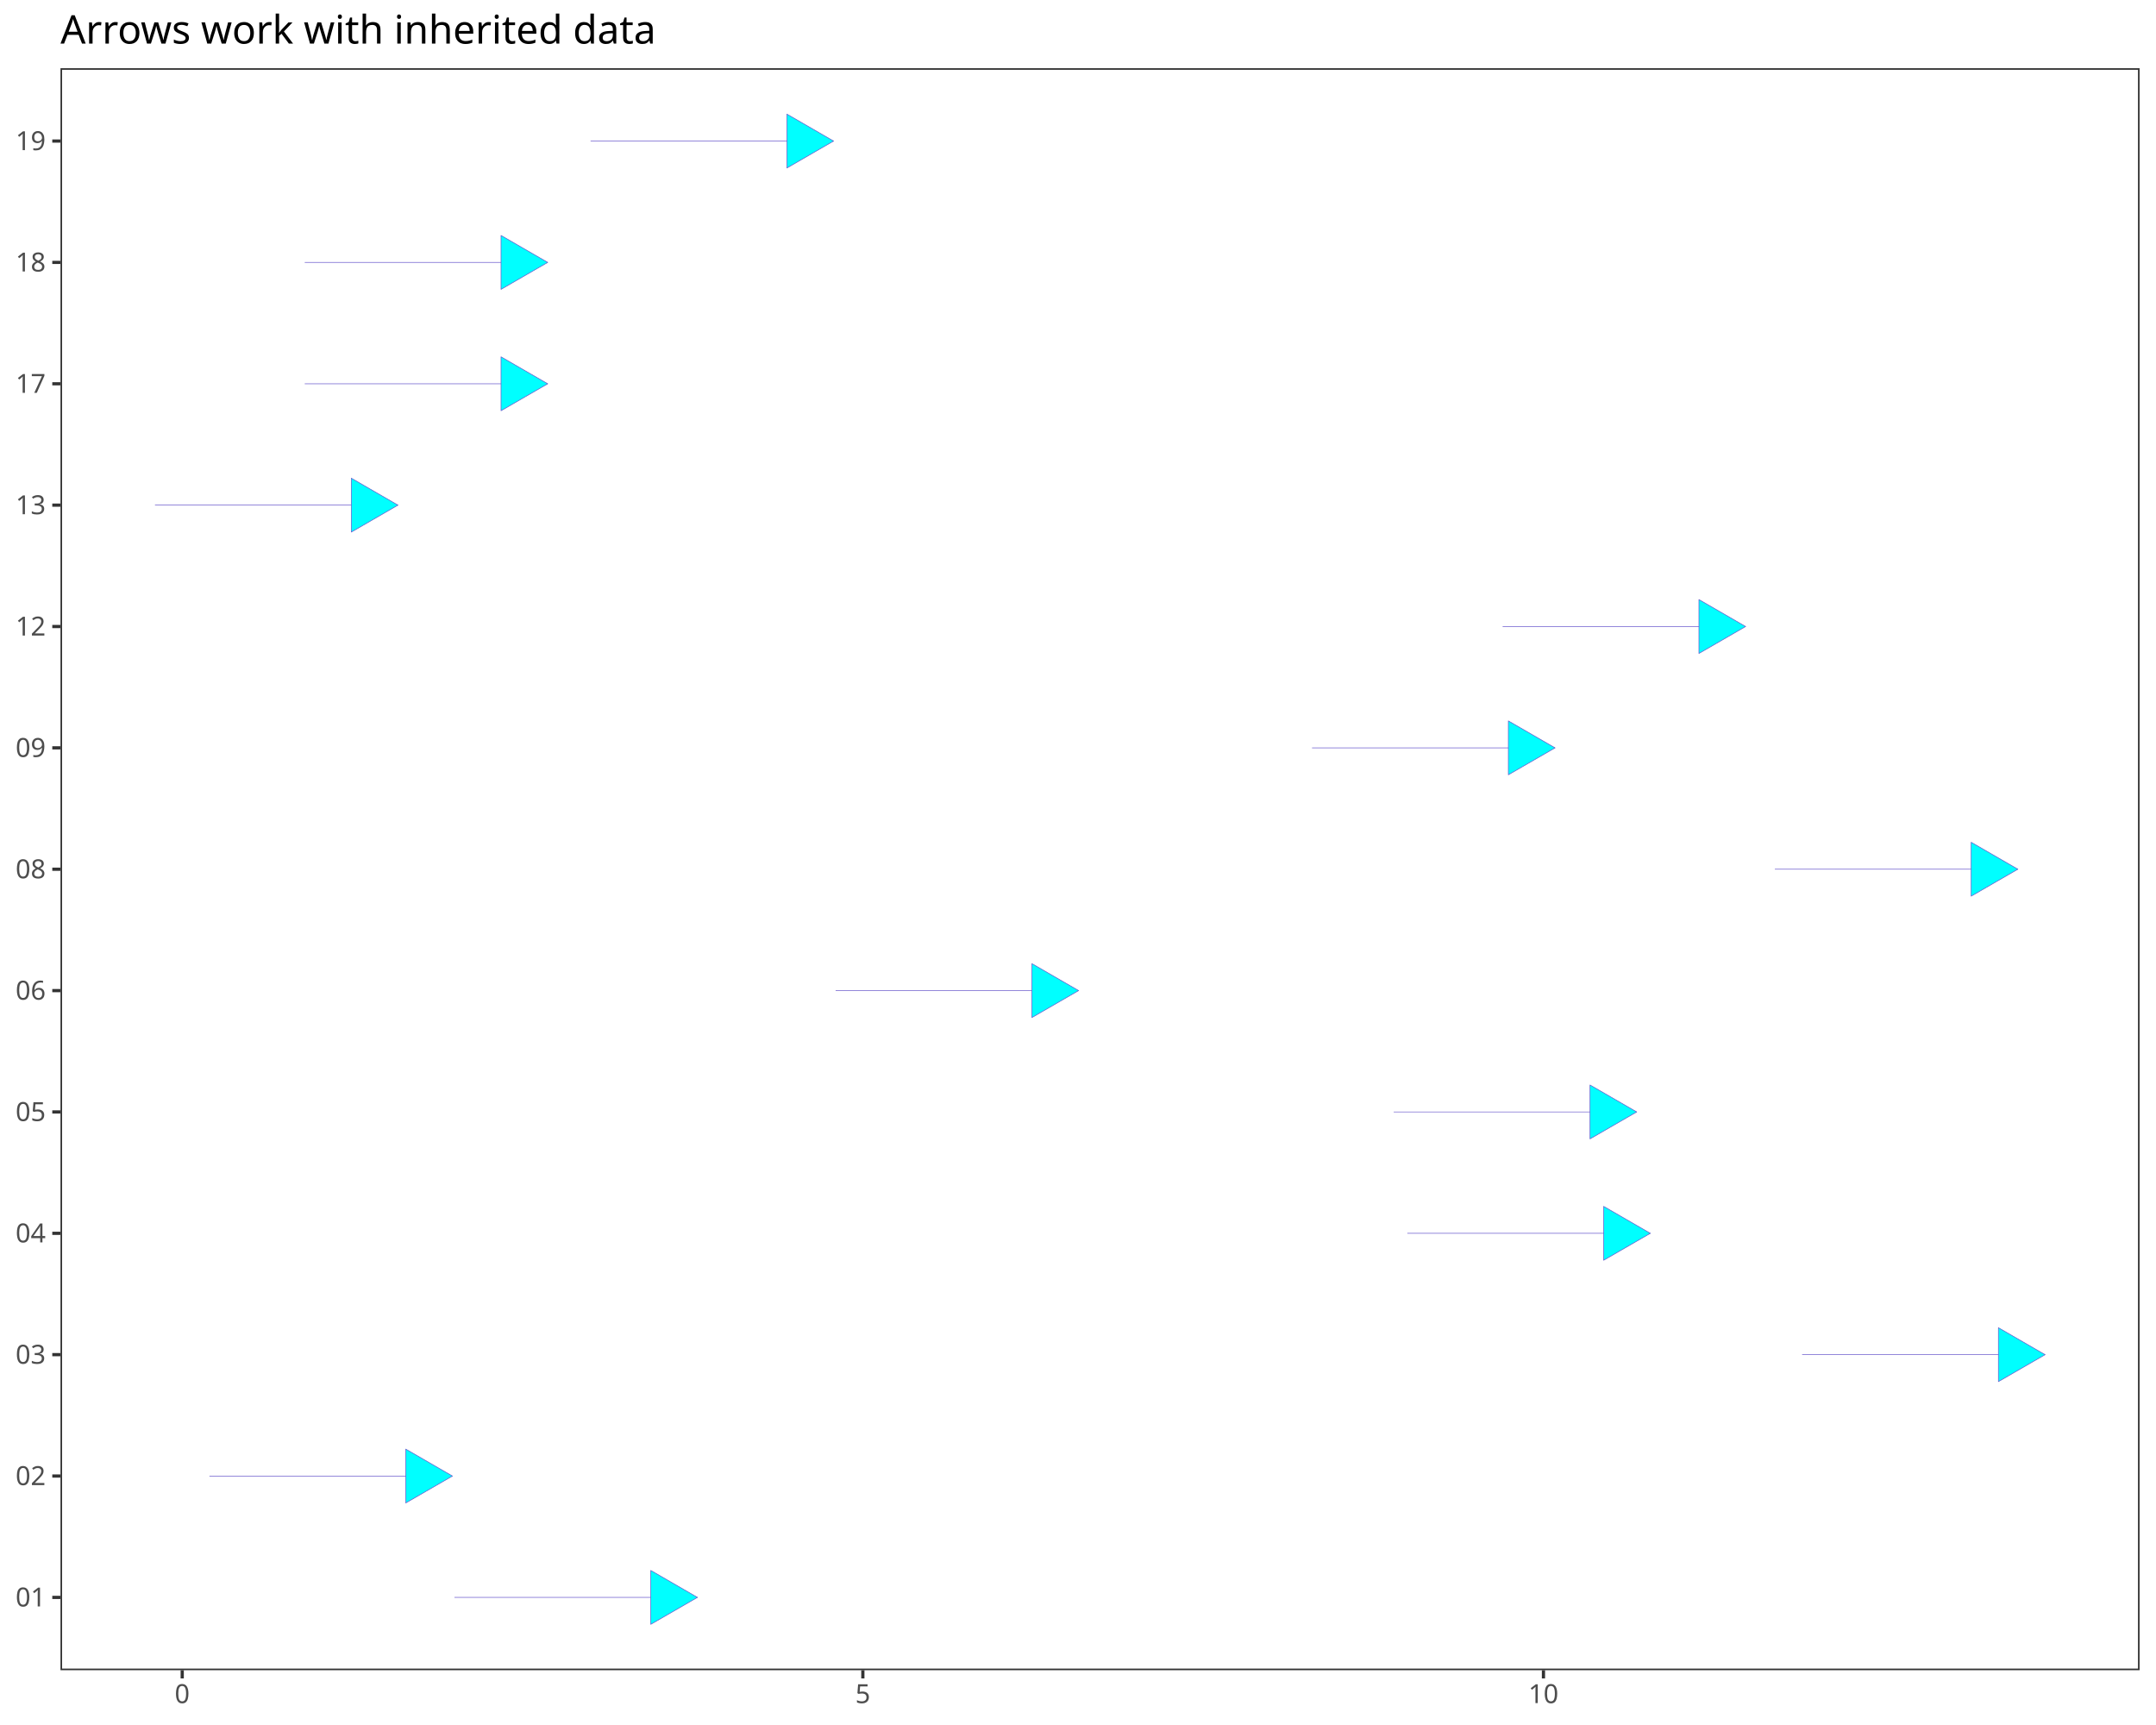
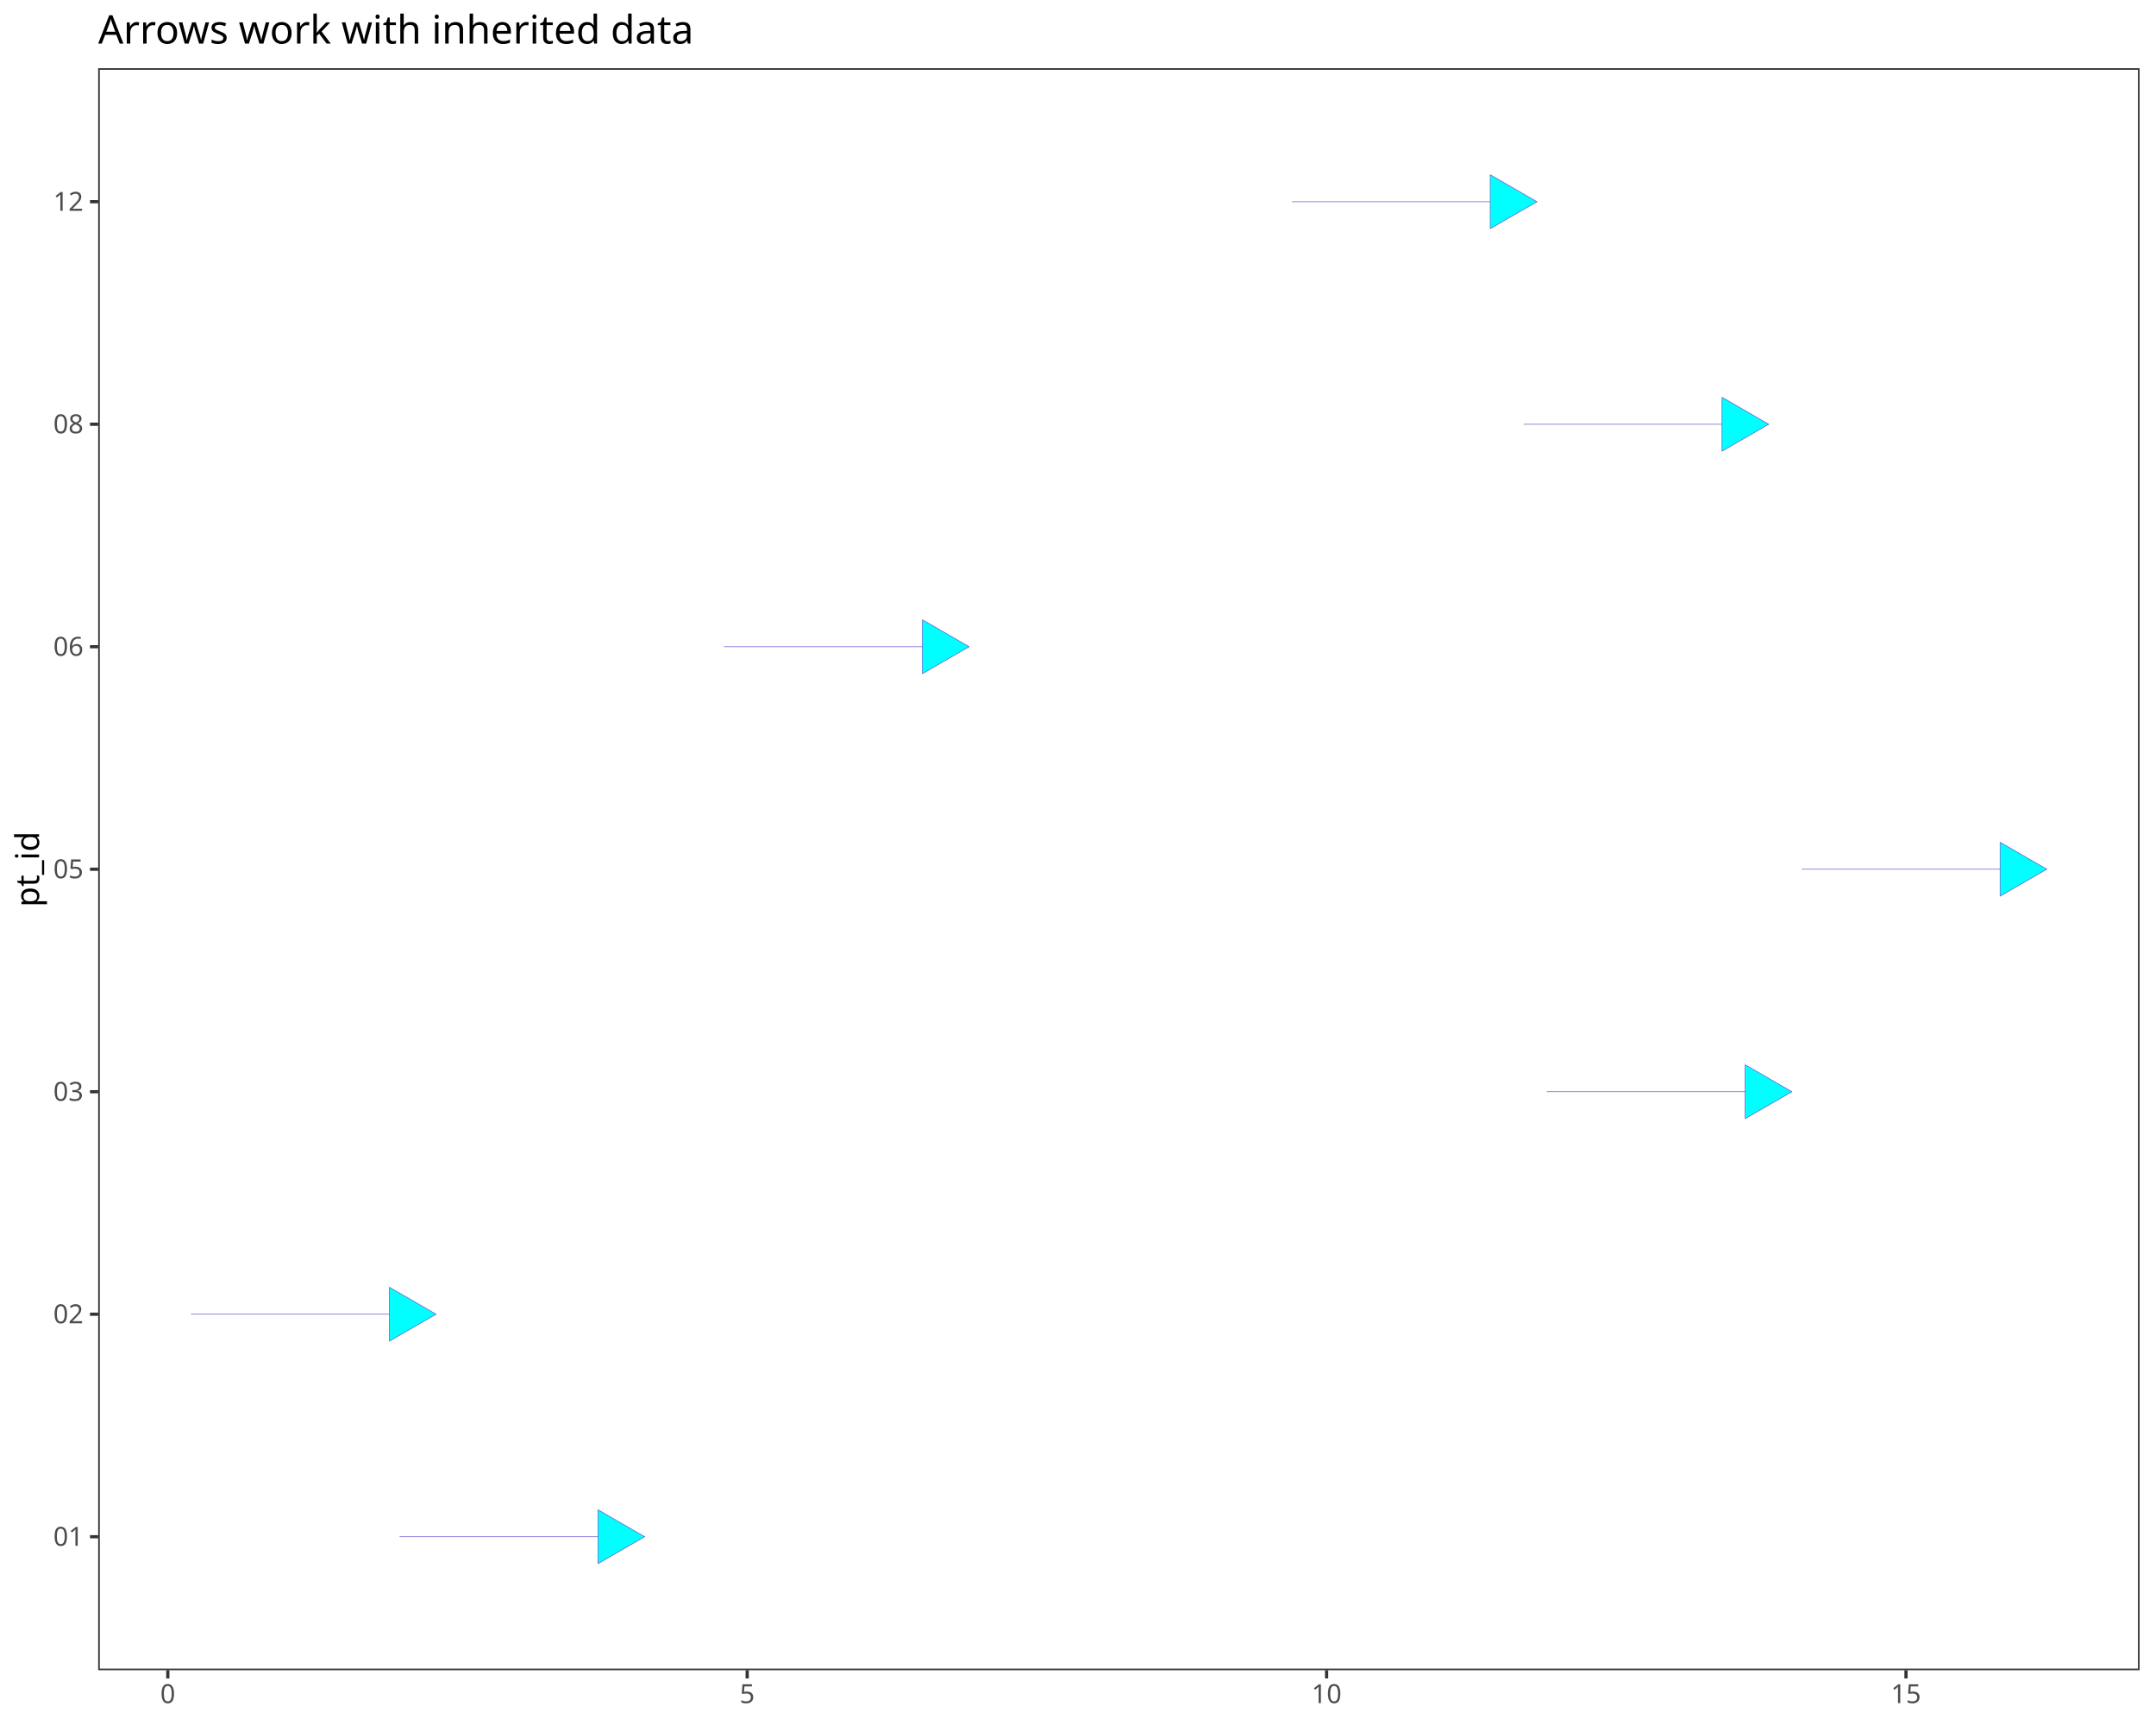
<svg xmlns="http://www.w3.org/2000/svg" class="svglite" data-engine-version="2.0" width="720.00pt" height="576.00pt" viewBox="0 0 720.00 576.00">
  <defs>
    <style type="text/css">
    .svglite line, .svglite polyline, .svglite polygon, .svglite path, .svglite rect, .svglite circle {
      fill: none;
      stroke: #000000;
      stroke-linecap: round;
      stroke-linejoin: round;
      stroke-miterlimit: 10.00;
    }
  </style>
  </defs>
  <rect width="100%" height="100%" style="stroke: none; fill: #FFFFFF;" />
  <defs>
    <clipPath id="cpMC4wMHw3MjAuMDB8MC4wMHw1NzYuMDA=">
      <rect x="0.00" y="0.00" width="720.00" height="576.00" />
    </clipPath>
  </defs>
  <g clip-path="url(#cpMC4wMHw3MjAuMDB8MC4wMHw1NzYuMDA=)">
    <rect x="0.00" y="0.00" width="720.00" height="576.00" style="stroke-width: 1.07; stroke: #FFFFFF; fill: #FFFFFF;" />
  </g>
  <defs>
-     <clipPath id="cpMjAuMjB8NzE0LjUyfDIyLjc4fDU1Ny43MQ==">
-       <rect x="20.20" y="22.78" width="694.32" height="534.92" />
+     <clipPath id="cpMzIuNzl8NzE0LjUyfDIyLjc4fDU1Ny43MQ==">
+       <rect x="32.79" y="22.78" width="681.73" height="534.92" />
    </clipPath>
  </defs>
-   <g clip-path="url(#cpMjAuMjB8NzE0LjUyfDIyLjc4fDU1Ny43MQ==)">
-     <rect x="20.20" y="22.78" width="694.32" height="534.92" style="stroke-width: 1.07; stroke: none; fill: #FFFFFF;" />
-     <line x1="151.77" y1="533.39" x2="232.91" y2="533.39" style="stroke-width: 0.21; stroke: #6A5ACD; stroke-linecap: butt;" />
-     <polygon points="217.33,542.39 232.91,533.39 217.33,524.39 " style="stroke-width: 0.21; stroke: #6A5ACD; stroke-linecap: butt; fill: #00FFFF;" />
-     <line x1="69.94" y1="492.87" x2="151.09" y2="492.87" style="stroke-width: 0.21; stroke: #6A5ACD; stroke-linecap: butt;" />
-     <polygon points="135.50,501.87 151.09,492.87 135.50,483.87 " style="stroke-width: 0.21; stroke: #6A5ACD; stroke-linecap: butt; fill: #00FFFF;" />
-     <line x1="601.82" y1="452.34" x2="682.96" y2="452.34" style="stroke-width: 0.21; stroke: #6A5ACD; stroke-linecap: butt;" />
-     <polygon points="667.37,461.34 682.96,452.34 667.37,443.34 " style="stroke-width: 0.21; stroke: #6A5ACD; stroke-linecap: butt; fill: #00FFFF;" />
-     <line x1="469.98" y1="411.82" x2="551.13" y2="411.82" style="stroke-width: 0.21; stroke: #6A5ACD; stroke-linecap: butt;" />
-     <polygon points="535.54,420.82 551.13,411.82 535.54,402.82 " style="stroke-width: 0.21; stroke: #6A5ACD; stroke-linecap: butt; fill: #00FFFF;" />
-     <line x1="465.44" y1="371.29" x2="546.58" y2="371.29" style="stroke-width: 0.21; stroke: #6A5ACD; stroke-linecap: butt;" />
-     <polygon points="530.99,380.29 546.58,371.29 530.99,362.29 " style="stroke-width: 0.21; stroke: #6A5ACD; stroke-linecap: butt; fill: #00FFFF;" />
-     <line x1="279.06" y1="330.77" x2="360.20" y2="330.77" style="stroke-width: 0.21; stroke: #6A5ACD; stroke-linecap: butt;" />
-     <polygon points="344.61,339.77 360.20,330.77 344.61,321.77 " style="stroke-width: 0.21; stroke: #6A5ACD; stroke-linecap: butt; fill: #00FFFF;" />
-     <line x1="592.72" y1="290.24" x2="673.87" y2="290.24" style="stroke-width: 0.21; stroke: #6A5ACD; stroke-linecap: butt;" />
-     <polygon points="658.28,299.24 673.87,290.24 658.28,281.24 " style="stroke-width: 0.21; stroke: #6A5ACD; stroke-linecap: butt; fill: #00FFFF;" />
-     <line x1="438.16" y1="249.72" x2="519.31" y2="249.72" style="stroke-width: 0.21; stroke: #6A5ACD; stroke-linecap: butt;" />
-     <polygon points="503.72,258.72 519.31,249.72 503.72,240.72 " style="stroke-width: 0.21; stroke: #6A5ACD; stroke-linecap: butt; fill: #00FFFF;" />
-     <line x1="501.81" y1="209.20" x2="582.95" y2="209.20" style="stroke-width: 0.21; stroke: #6A5ACD; stroke-linecap: butt;" />
-     <polygon points="567.36,218.20 582.95,209.20 567.36,200.20 " style="stroke-width: 0.21; stroke: #6A5ACD; stroke-linecap: butt; fill: #00FFFF;" />
-     <line x1="51.76" y1="168.67" x2="132.90" y2="168.67" style="stroke-width: 0.21; stroke: #6A5ACD; stroke-linecap: butt;" />
-     <polygon points="117.32,177.67 132.90,168.67 117.32,159.67 " style="stroke-width: 0.21; stroke: #6A5ACD; stroke-linecap: butt; fill: #00FFFF;" />
-     <line x1="101.77" y1="128.15" x2="182.91" y2="128.15" style="stroke-width: 0.21; stroke: #6A5ACD; stroke-linecap: butt;" />
-     <polygon points="167.32,137.15 182.91,128.15 167.32,119.15 " style="stroke-width: 0.21; stroke: #6A5ACD; stroke-linecap: butt; fill: #00FFFF;" />
-     <line x1="101.77" y1="87.62" x2="182.91" y2="87.62" style="stroke-width: 0.21; stroke: #6A5ACD; stroke-linecap: butt;" />
-     <polygon points="167.32,96.62 182.91,87.62 167.32,78.62 " style="stroke-width: 0.21; stroke: #6A5ACD; stroke-linecap: butt; fill: #00FFFF;" />
-     <line x1="197.23" y1="47.10" x2="278.37" y2="47.10" style="stroke-width: 0.21; stroke: #6A5ACD; stroke-linecap: butt;" />
-     <polygon points="262.79,56.10 278.37,47.10 262.79,38.10 " style="stroke-width: 0.21; stroke: #6A5ACD; stroke-linecap: butt; fill: #00FFFF;" />
-     <rect x="20.20" y="22.78" width="694.32" height="534.92" style="stroke-width: 1.07; stroke: #333333;" />
+   <g clip-path="url(#cpMzIuNzl8NzE0LjUyfDIyLjc4fDU1Ny43MQ==)">
+     <rect x="32.79" y="22.78" width="681.73" height="534.92" style="stroke-width: 1.07; stroke: none; fill: #FFFFFF;" />
+     <line x1="133.44" y1="513.13" x2="215.28" y2="513.13" style="stroke-width: 0.21; stroke: #6A5ACD; stroke-linecap: butt;" />
+     <polygon points="199.70,522.13 215.28,513.13 199.70,504.13 " style="stroke-width: 0.21; stroke: #6A5ACD; stroke-linecap: butt; fill: #00FFFF;" />
+     <line x1="63.78" y1="438.83" x2="145.63" y2="438.83" style="stroke-width: 0.21; stroke: #6A5ACD; stroke-linecap: butt;" />
+     <polygon points="130.04,447.83 145.63,438.83 130.04,429.83 " style="stroke-width: 0.21; stroke: #6A5ACD; stroke-linecap: butt; fill: #00FFFF;" />
+     <line x1="516.55" y1="364.54" x2="598.40" y2="364.54" style="stroke-width: 0.21; stroke: #6A5ACD; stroke-linecap: butt;" />
+     <polygon points="582.81,373.54 598.40,364.54 582.81,355.54 " style="stroke-width: 0.21; stroke: #6A5ACD; stroke-linecap: butt; fill: #00FFFF;" />
+     <line x1="601.69" y1="290.24" x2="683.53" y2="290.24" style="stroke-width: 0.21; stroke: #6A5ACD; stroke-linecap: butt;" />
+     <polygon points="667.94,299.24 683.53,290.24 667.94,281.24 " style="stroke-width: 0.21; stroke: #6A5ACD; stroke-linecap: butt; fill: #00FFFF;" />
+     <line x1="241.79" y1="215.95" x2="323.64" y2="215.95" style="stroke-width: 0.21; stroke: #6A5ACD; stroke-linecap: butt;" />
+     <polygon points="308.05,224.95 323.64,215.95 308.05,206.95 " style="stroke-width: 0.21; stroke: #6A5ACD; stroke-linecap: butt; fill: #00FFFF;" />
+     <line x1="508.81" y1="141.66" x2="590.66" y2="141.66" style="stroke-width: 0.21; stroke: #6A5ACD; stroke-linecap: butt;" />
+     <polygon points="575.07,150.66 590.66,141.66 575.07,132.66 " style="stroke-width: 0.21; stroke: #6A5ACD; stroke-linecap: butt; fill: #00FFFF;" />
+     <line x1="431.41" y1="67.36" x2="513.26" y2="67.36" style="stroke-width: 0.21; stroke: #6A5ACD; stroke-linecap: butt;" />
+     <polygon points="497.67,76.36 513.26,67.36 497.67,58.36 " style="stroke-width: 0.21; stroke: #6A5ACD; stroke-linecap: butt; fill: #00FFFF;" />
+     <rect x="32.79" y="22.78" width="681.73" height="534.92" style="stroke-width: 1.07; stroke: #333333;" />
  </g>
  <g clip-path="url(#cpMC4wMHw3MjAuMDB8MC4wMHw1NzYuMDA=)">
-     <text x="15.27" y="536.42" text-anchor="end" style="font-size: 8.80px; fill: #4D4D4D; font-family: sans;" textLength="9.79px" lengthAdjust="spacingAndGlyphs">01</text>
-     <text x="15.27" y="495.89" text-anchor="end" style="font-size: 8.80px; fill: #4D4D4D; font-family: sans;" textLength="9.79px" lengthAdjust="spacingAndGlyphs">02</text>
-     <text x="15.27" y="455.37" text-anchor="end" style="font-size: 8.80px; fill: #4D4D4D; font-family: sans;" textLength="9.79px" lengthAdjust="spacingAndGlyphs">03</text>
-     <text x="15.27" y="414.85" text-anchor="end" style="font-size: 8.80px; fill: #4D4D4D; font-family: sans;" textLength="9.79px" lengthAdjust="spacingAndGlyphs">04</text>
-     <text x="15.27" y="374.32" text-anchor="end" style="font-size: 8.80px; fill: #4D4D4D; font-family: sans;" textLength="9.79px" lengthAdjust="spacingAndGlyphs">05</text>
-     <text x="15.27" y="333.80" text-anchor="end" style="font-size: 8.80px; fill: #4D4D4D; font-family: sans;" textLength="9.79px" lengthAdjust="spacingAndGlyphs">06</text>
-     <text x="15.27" y="293.27" text-anchor="end" style="font-size: 8.80px; fill: #4D4D4D; font-family: sans;" textLength="9.79px" lengthAdjust="spacingAndGlyphs">08</text>
-     <text x="15.27" y="252.75" text-anchor="end" style="font-size: 8.80px; fill: #4D4D4D; font-family: sans;" textLength="9.79px" lengthAdjust="spacingAndGlyphs">09</text>
-     <text x="15.27" y="212.22" text-anchor="end" style="font-size: 8.80px; fill: #4D4D4D; font-family: sans;" textLength="9.79px" lengthAdjust="spacingAndGlyphs">12</text>
-     <text x="15.27" y="171.70" text-anchor="end" style="font-size: 8.80px; fill: #4D4D4D; font-family: sans;" textLength="9.79px" lengthAdjust="spacingAndGlyphs">13</text>
-     <text x="15.27" y="131.18" text-anchor="end" style="font-size: 8.80px; fill: #4D4D4D; font-family: sans;" textLength="9.79px" lengthAdjust="spacingAndGlyphs">17</text>
-     <text x="15.27" y="90.65" text-anchor="end" style="font-size: 8.80px; fill: #4D4D4D; font-family: sans;" textLength="9.79px" lengthAdjust="spacingAndGlyphs">18</text>
-     <text x="15.27" y="50.13" text-anchor="end" style="font-size: 8.80px; fill: #4D4D4D; font-family: sans;" textLength="9.79px" lengthAdjust="spacingAndGlyphs">19</text>
-     <polyline points="17.46,533.39 20.20,533.39 " style="stroke-width: 1.07; stroke: #333333; stroke-linecap: butt;" />
-     <polyline points="17.46,492.87 20.20,492.87 " style="stroke-width: 1.07; stroke: #333333; stroke-linecap: butt;" />
-     <polyline points="17.46,452.34 20.20,452.34 " style="stroke-width: 1.07; stroke: #333333; stroke-linecap: butt;" />
-     <polyline points="17.46,411.82 20.20,411.82 " style="stroke-width: 1.07; stroke: #333333; stroke-linecap: butt;" />
-     <polyline points="17.46,371.29 20.20,371.29 " style="stroke-width: 1.07; stroke: #333333; stroke-linecap: butt;" />
-     <polyline points="17.46,330.77 20.20,330.77 " style="stroke-width: 1.07; stroke: #333333; stroke-linecap: butt;" />
-     <polyline points="17.46,290.24 20.20,290.24 " style="stroke-width: 1.07; stroke: #333333; stroke-linecap: butt;" />
-     <polyline points="17.46,249.72 20.20,249.72 " style="stroke-width: 1.07; stroke: #333333; stroke-linecap: butt;" />
-     <polyline points="17.46,209.20 20.20,209.20 " style="stroke-width: 1.07; stroke: #333333; stroke-linecap: butt;" />
-     <polyline points="17.46,168.67 20.20,168.67 " style="stroke-width: 1.07; stroke: #333333; stroke-linecap: butt;" />
-     <polyline points="17.46,128.15 20.20,128.15 " style="stroke-width: 1.07; stroke: #333333; stroke-linecap: butt;" />
-     <polyline points="17.46,87.62 20.20,87.62 " style="stroke-width: 1.07; stroke: #333333; stroke-linecap: butt;" />
-     <polyline points="17.46,47.10 20.20,47.10 " style="stroke-width: 1.07; stroke: #333333; stroke-linecap: butt;" />
-     <polyline points="60.85,560.45 60.85,557.71 " style="stroke-width: 1.07; stroke: #333333; stroke-linecap: butt;" />
-     <polyline points="288.15,560.45 288.15,557.71 " style="stroke-width: 1.07; stroke: #333333; stroke-linecap: butt;" />
-     <polyline points="515.44,560.45 515.44,557.71 " style="stroke-width: 1.07; stroke: #333333; stroke-linecap: butt;" />
-     <text x="60.85" y="568.69" text-anchor="middle" style="font-size: 8.80px; fill: #4D4D4D; font-family: sans;" textLength="4.89px" lengthAdjust="spacingAndGlyphs">0</text>
-     <text x="288.15" y="568.69" text-anchor="middle" style="font-size: 8.80px; fill: #4D4D4D; font-family: sans;" textLength="4.89px" lengthAdjust="spacingAndGlyphs">5</text>
-     <text x="515.44" y="568.69" text-anchor="middle" style="font-size: 8.80px; fill: #4D4D4D; font-family: sans;" textLength="9.79px" lengthAdjust="spacingAndGlyphs">10</text>
-     <text x="20.20" y="14.56" style="font-size: 13.20px; font-family: sans;" textLength="183.43px" lengthAdjust="spacingAndGlyphs">Arrows work with inherited data</text>
+     <text x="27.86" y="516.16" text-anchor="end" style="font-size: 8.80px; fill: #4D4D4D; font-family: sans;" textLength="9.79px" lengthAdjust="spacingAndGlyphs">01</text>
+     <text x="27.86" y="441.86" text-anchor="end" style="font-size: 8.80px; fill: #4D4D4D; font-family: sans;" textLength="9.79px" lengthAdjust="spacingAndGlyphs">02</text>
+     <text x="27.86" y="367.57" text-anchor="end" style="font-size: 8.80px; fill: #4D4D4D; font-family: sans;" textLength="9.79px" lengthAdjust="spacingAndGlyphs">03</text>
+     <text x="27.86" y="293.27" text-anchor="end" style="font-size: 8.80px; fill: #4D4D4D; font-family: sans;" textLength="9.79px" lengthAdjust="spacingAndGlyphs">05</text>
+     <text x="27.86" y="218.98" text-anchor="end" style="font-size: 8.80px; fill: #4D4D4D; font-family: sans;" textLength="9.79px" lengthAdjust="spacingAndGlyphs">06</text>
+     <text x="27.86" y="144.68" text-anchor="end" style="font-size: 8.80px; fill: #4D4D4D; font-family: sans;" textLength="9.79px" lengthAdjust="spacingAndGlyphs">08</text>
+     <text x="27.86" y="70.39" text-anchor="end" style="font-size: 8.80px; fill: #4D4D4D; font-family: sans;" textLength="9.79px" lengthAdjust="spacingAndGlyphs">12</text>
+     <polyline points="30.05,513.13 32.79,513.13 " style="stroke-width: 1.07; stroke: #333333; stroke-linecap: butt;" />
+     <polyline points="30.05,438.83 32.79,438.83 " style="stroke-width: 1.07; stroke: #333333; stroke-linecap: butt;" />
+     <polyline points="30.05,364.54 32.79,364.54 " style="stroke-width: 1.07; stroke: #333333; stroke-linecap: butt;" />
+     <polyline points="30.05,290.24 32.79,290.24 " style="stroke-width: 1.07; stroke: #333333; stroke-linecap: butt;" />
+     <polyline points="30.05,215.95 32.79,215.95 " style="stroke-width: 1.07; stroke: #333333; stroke-linecap: butt;" />
+     <polyline points="30.05,141.66 32.79,141.66 " style="stroke-width: 1.07; stroke: #333333; stroke-linecap: butt;" />
+     <polyline points="30.05,67.36 32.79,67.36 " style="stroke-width: 1.07; stroke: #333333; stroke-linecap: butt;" />
+     <polyline points="56.04,560.45 56.04,557.71 " style="stroke-width: 1.07; stroke: #333333; stroke-linecap: butt;" />
+     <polyline points="249.53,560.45 249.53,557.71 " style="stroke-width: 1.07; stroke: #333333; stroke-linecap: butt;" />
+     <polyline points="443.02,560.45 443.02,557.71 " style="stroke-width: 1.07; stroke: #333333; stroke-linecap: butt;" />
+     <polyline points="636.51,560.45 636.51,557.71 " style="stroke-width: 1.07; stroke: #333333; stroke-linecap: butt;" />
+     <text x="56.04" y="568.69" text-anchor="middle" style="font-size: 8.80px; fill: #4D4D4D; font-family: sans;" textLength="4.89px" lengthAdjust="spacingAndGlyphs">0</text>
+     <text x="249.53" y="568.69" text-anchor="middle" style="font-size: 8.80px; fill: #4D4D4D; font-family: sans;" textLength="4.89px" lengthAdjust="spacingAndGlyphs">5</text>
+     <text x="443.02" y="568.69" text-anchor="middle" style="font-size: 8.80px; fill: #4D4D4D; font-family: sans;" textLength="9.79px" lengthAdjust="spacingAndGlyphs">10</text>
+     <text x="636.51" y="568.69" text-anchor="middle" style="font-size: 8.80px; fill: #4D4D4D; font-family: sans;" textLength="9.79px" lengthAdjust="spacingAndGlyphs">15</text>
+     <text transform="translate(13.05,290.24) rotate(-90)" text-anchor="middle" style="font-size: 11.00px; font-family: sans;" textLength="23.85px" lengthAdjust="spacingAndGlyphs">pt_id</text>
+     <text x="32.79" y="14.56" style="font-size: 13.20px; font-family: sans;" textLength="183.43px" lengthAdjust="spacingAndGlyphs">Arrows work with inherited data</text>
  </g>
</svg>
